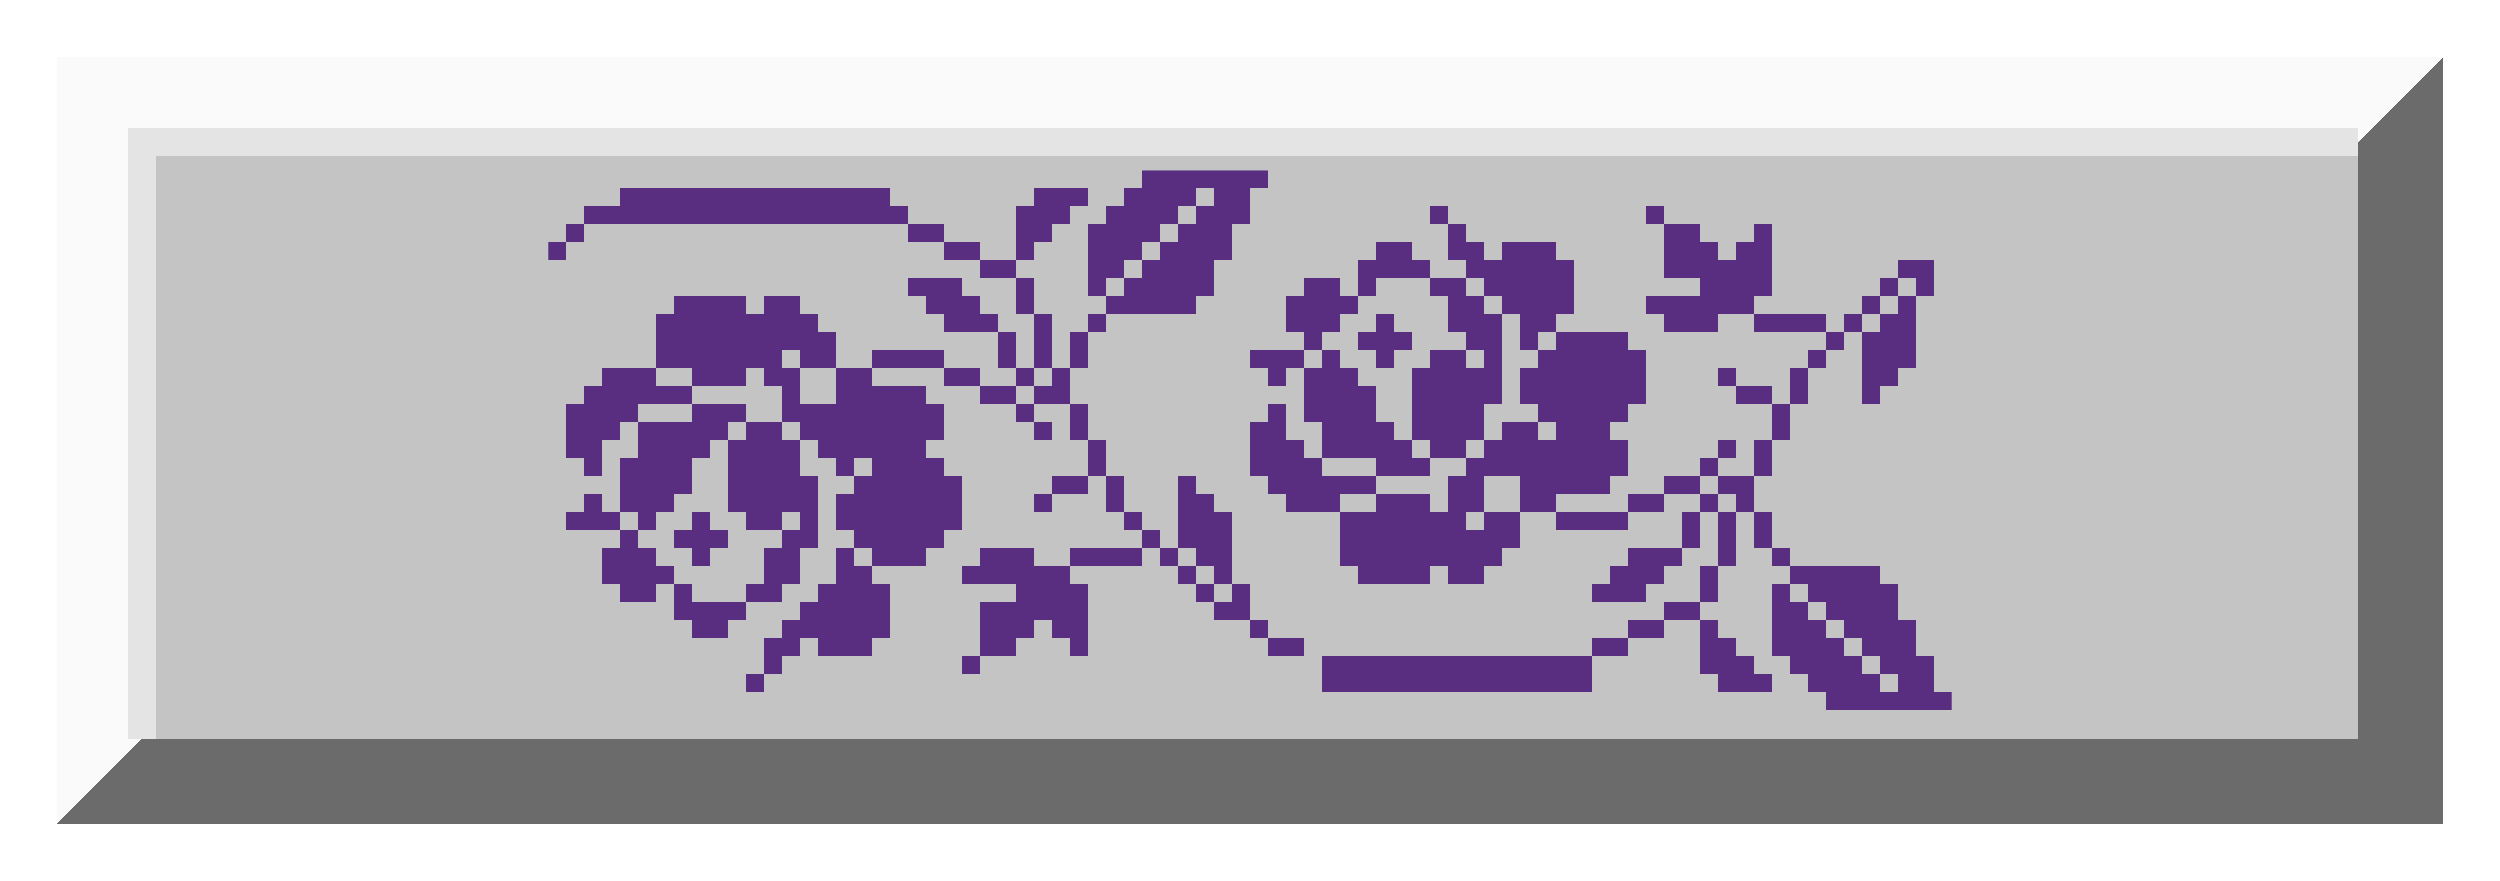
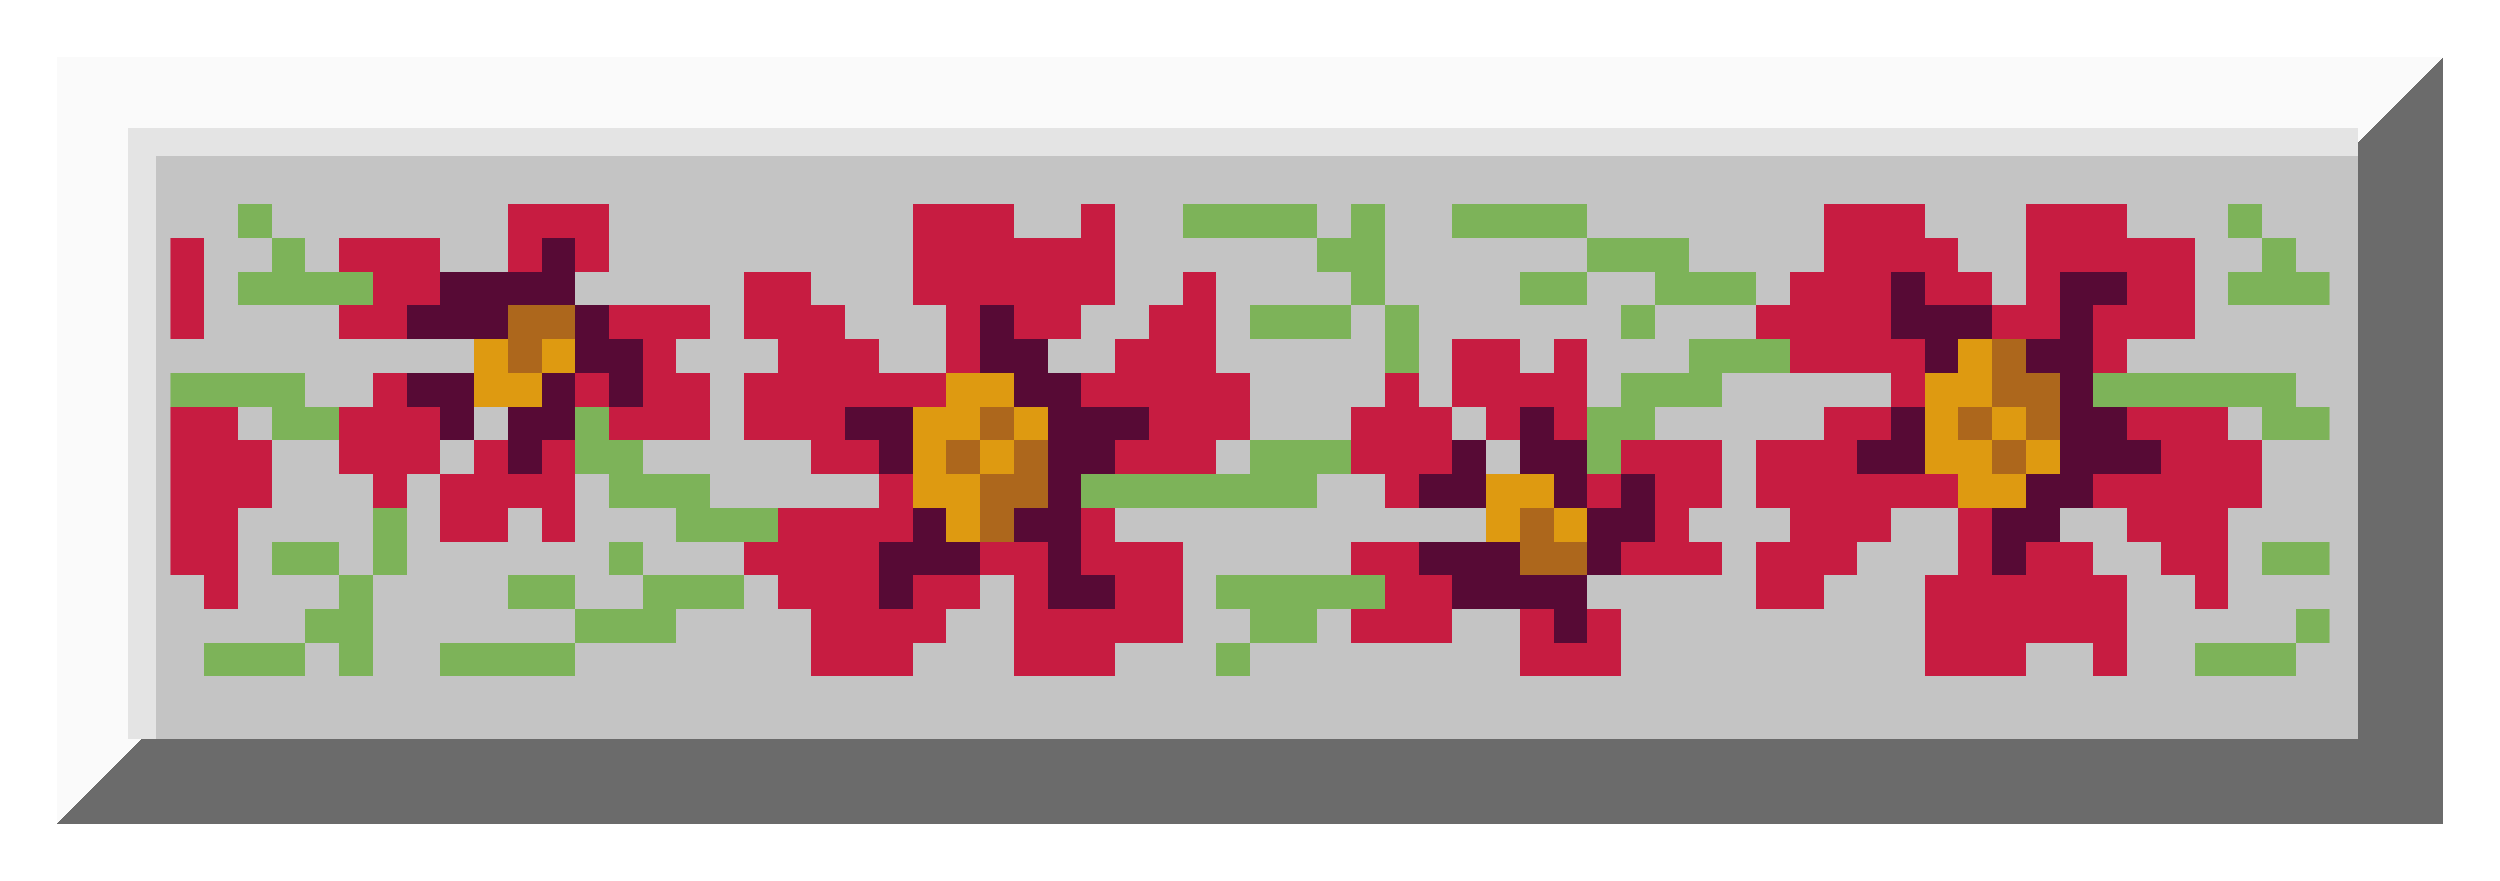
<svg xmlns="http://www.w3.org/2000/svg" width="88" height="31" viewBox="0 0 88 31" shape-rendering="crispEdges">
  <path d="M2 2h84v27H2z" fill="#c4c4c4" />
  <path d="M2 29V2h84l-3 3H5v21z" fill="#fafafa" />
  <path d="M86 2v27H2l3-3h78V5z" fill="#6b6b6b" />
  <path d="M5 26V5h78" fill="none" stroke="#e4e4e4" />
-   <svg x="19.3" y="6" width="49.4" height="19" viewBox="0 0 78 30" preserveAspectRatio="xMidYMid meet">
-     <g fill="#592D80">
-       <rect x="33" y="0" width="7" height="1" />
-       <rect x="4" y="1" width="15" height="1" />
-       <rect x="27" y="1" width="3" height="1" />
-       <rect x="32" y="1" width="4" height="1" />
-       <rect x="37" y="1" width="2" height="1" />
-       <rect x="2" y="2" width="18" height="1" />
-       <rect x="26" y="2" width="3" height="1" />
-       <rect x="31" y="2" width="4" height="1" />
-       <rect x="36" y="2" width="3" height="1" />
-       <rect x="49" y="2" width="1" height="1" />
-       <rect x="61" y="2" width="1" height="1" />
-       <rect x="1" y="3" width="1" height="1" />
-       <rect x="20" y="3" width="2" height="1" />
-       <rect x="26" y="3" width="2" height="1" />
-       <rect x="30" y="3" width="4" height="1" />
-       <rect x="35" y="3" width="3" height="1" />
-       <rect x="50" y="3" width="1" height="1" />
-       <rect x="62" y="3" width="2" height="1" />
-       <rect x="67" y="3" width="1" height="1" />
-       <rect x="0" y="4" width="1" height="1" />
-       <rect x="22" y="4" width="2" height="1" />
-       <rect x="26" y="4" width="1" height="1" />
+   <svg x="6" y="6" width="76" height="19" viewBox="16 0 58 16" preserveAspectRatio="xMidYMid meet">
+     <g fill="#c71c41">
+       <rect x="3" y="1" width="3" height="1" />
+       <rect x="9" y="1" width="3" height="1" />
+       <rect x="23" y="1" width="3" height="1" />
+       <rect x="35" y="1" width="3" height="1" />
+       <rect x="40" y="1" width="1" height="1" />
+       <rect x="62" y="1" width="3" height="1" />
+       <rect x="68" y="1" width="3" height="1" />
+       <rect x="82" y="1" width="3" height="1" />
+       <rect x="3" y="2" width="4" height="1" />
+       <rect x="9" y="2" width="5" height="1" />
+       <rect x="18" y="2" width="3" height="1" />
+       <rect x="23" y="2" width="1" height="1" />
+       <rect x="25" y="2" width="1" height="1" />
+       <rect x="35" y="2" width="6" height="1" />
+       <rect x="62" y="2" width="4" height="1" />
+       <rect x="68" y="2" width="5" height="1" />
+       <rect x="77" y="2" width="3" height="1" />
+       <rect x="82" y="2" width="1" height="1" />
+       <rect x="84" y="2" width="1" height="1" />
+       <rect x="2" y="3" width="3" height="1" />
+       <rect x="6" y="3" width="2" height="1" />
+       <rect x="9" y="3" width="1" height="1" />
+       <rect x="12" y="3" width="2" height="1" />
+       <rect x="19" y="3" width="2" height="1" />
+       <rect x="30" y="3" width="2" height="1" />
+       <rect x="35" y="3" width="6" height="1" />
+       <rect x="43" y="3" width="1" height="1" />
+       <rect x="61" y="3" width="3" height="1" />
+       <rect x="65" y="3" width="2" height="1" />
+       <rect x="68" y="3" width="1" height="1" />
+       <rect x="71" y="3" width="2" height="1" />
+       <rect x="78" y="3" width="2" height="1" />
+       <rect x="1" y="4" width="4" height="1" />
+       <rect x="8" y="4" width="2" height="1" />
+       <rect x="11" y="4" width="3" height="1" />
+       <rect x="18" y="4" width="2" height="1" />
+       <rect x="26" y="4" width="3" height="1" />
      <rect x="30" y="4" width="3" height="1" />
-       <rect x="34" y="4" width="4" height="1" />
-       <rect x="46" y="4" width="2" height="1" />
-       <rect x="50" y="4" width="2" height="1" />
-       <rect x="53" y="4" width="3" height="1" />
-       <rect x="62" y="4" width="3" height="1" />
-       <rect x="66" y="4" width="2" height="1" />
-       <rect x="24" y="5" width="2" height="1" />
-       <rect x="30" y="5" width="2" height="1" />
-       <rect x="33" y="5" width="4" height="1" />
-       <rect x="45" y="5" width="4" height="1" />
-       <rect x="51" y="5" width="6" height="1" />
-       <rect x="62" y="5" width="6" height="1" />
-       <rect x="75" y="5" width="2" height="1" />
-       <rect x="20" y="6" width="3" height="1" />
+       <rect x="36" y="4" width="1" height="1" />
+       <rect x="38" y="4" width="2" height="1" />
+       <rect x="42" y="4" width="2" height="1" />
+       <rect x="60" y="4" width="4" height="1" />
+       <rect x="67" y="4" width="2" height="1" />
+       <rect x="70" y="4" width="3" height="1" />
+       <rect x="77" y="4" width="2" height="1" />
+       <rect x="85" y="4" width="3" height="1" />
+       <rect x="2" y="5" width="4" height="1" />
+       <rect x="11" y="5" width="1" height="1" />
+       <rect x="27" y="5" width="1" height="1" />
+       <rect x="31" y="5" width="3" height="1" />
+       <rect x="36" y="5" width="1" height="1" />
+       <rect x="41" y="5" width="3" height="1" />
+       <rect x="51" y="5" width="2" height="1" />
+       <rect x="54" y="5" width="1" height="1" />
+       <rect x="61" y="5" width="4" height="1" />
+       <rect x="70" y="5" width="1" height="1" />
+       <rect x="86" y="5" width="1" height="1" />
+       <rect x="5" y="6" width="1" height="1" />
+       <rect x="19" y="6" width="1" height="1" />
+       <rect x="25" y="6" width="1" height="1" />
+       <rect x="27" y="6" width="2" height="1" />
+       <rect x="30" y="6" width="6" height="1" />
+       <rect x="40" y="6" width="5" height="1" />
+       <rect x="49" y="6" width="1" height="1" />
+       <rect x="51" y="6" width="4" height="1" />
+       <rect x="64" y="6" width="1" height="1" />
+       <rect x="78" y="6" width="1" height="1" />
+       <rect x="84" y="6" width="1" height="1" />
+       <rect x="86" y="6" width="2" height="1" />
+       <rect x="3" y="7" width="2" height="1" />
+       <rect x="12" y="7" width="3" height="1" />
+       <rect x="18" y="7" width="3" height="1" />
+       <rect x="26" y="7" width="3" height="1" />
+       <rect x="30" y="7" width="3" height="1" />
+       <rect x="42" y="7" width="3" height="1" />
+       <rect x="48" y="7" width="3" height="1" />
+       <rect x="52" y="7" width="1" height="1" />
+       <rect x="54" y="7" width="1" height="1" />
+       <rect x="62" y="7" width="2" height="1" />
+       <rect x="71" y="7" width="3" height="1" />
+       <rect x="77" y="7" width="3" height="1" />
+       <rect x="85" y="7" width="3" height="1" />
+       <rect x="1" y="8" width="3" height="1" />
+       <rect x="13" y="8" width="3" height="1" />
+       <rect x="18" y="8" width="3" height="1" />
+       <rect x="22" y="8" width="1" height="1" />
+       <rect x="24" y="8" width="1" height="1" />
+       <rect x="32" y="8" width="2" height="1" />
+       <rect x="41" y="8" width="3" height="1" />
+       <rect x="48" y="8" width="3" height="1" />
+       <rect x="56" y="8" width="3" height="1" />
+       <rect x="60" y="8" width="3" height="1" />
+       <rect x="72" y="8" width="3" height="1" />
+       <rect x="77" y="8" width="3" height="1" />
+       <rect x="81" y="8" width="1" height="1" />
+       <rect x="83" y="8" width="1" height="1" />
+       <rect x="1" y="9" width="6" height="1" />
+       <rect x="11" y="9" width="5" height="1" />
+       <rect x="19" y="9" width="1" height="1" />
+       <rect x="21" y="9" width="4" height="1" />
+       <rect x="34" y="9" width="1" height="1" />
+       <rect x="49" y="9" width="1" height="1" />
+       <rect x="55" y="9" width="1" height="1" />
+       <rect x="57" y="9" width="2" height="1" />
+       <rect x="60" y="9" width="6" height="1" />
+       <rect x="70" y="9" width="5" height="1" />
+       <rect x="78" y="9" width="1" height="1" />
+       <rect x="80" y="9" width="4" height="1" />
+       <rect x="2" y="10" width="3" height="1" />
+       <rect x="7" y="10" width="1" height="1" />
+       <rect x="12" y="10" width="3" height="1" />
+       <rect x="21" y="10" width="2" height="1" />
+       <rect x="24" y="10" width="1" height="1" />
+       <rect x="31" y="10" width="4" height="1" />
+       <rect x="40" y="10" width="1" height="1" />
+       <rect x="57" y="10" width="1" height="1" />
+       <rect x="61" y="10" width="3" height="1" />
+       <rect x="66" y="10" width="1" height="1" />
+       <rect x="71" y="10" width="3" height="1" />
+       <rect x="80" y="10" width="2" height="1" />
+       <rect x="83" y="10" width="1" height="1" />
+       <rect x="1" y="11" width="3" height="1" />
+       <rect x="7" y="11" width="1" height="1" />
+       <rect x="9" y="11" width="2" height="1" />
+       <rect x="13" y="11" width="2" height="1" />
+       <rect x="30" y="11" width="4" height="1" />
+       <rect x="37" y="11" width="2" height="1" />
+       <rect x="40" y="11" width="3" height="1" />
+       <rect x="48" y="11" width="2" height="1" />
+       <rect x="56" y="11" width="3" height="1" />
+       <rect x="60" y="11" width="3" height="1" />
+       <rect x="66" y="11" width="1" height="1" />
+       <rect x="68" y="11" width="2" height="1" />
+       <rect x="72" y="11" width="2" height="1" />
+       <rect x="1" y="12" width="2" height="1" />
+       <rect x="6" y="12" width="6" height="1" />
+       <rect x="14" y="12" width="1" height="1" />
+       <rect x="31" y="12" width="3" height="1" />
+       <rect x="35" y="12" width="2" height="1" />
+       <rect x="38" y="12" width="1" height="1" />
+       <rect x="41" y="12" width="2" height="1" />
+       <rect x="49" y="12" width="2" height="1" />
+       <rect x="60" y="12" width="2" height="1" />
+       <rect x="65" y="12" width="6" height="1" />
+       <rect x="73" y="12" width="1" height="1" />
+       <rect x="6" y="13" width="6" height="1" />
+       <rect x="32" y="13" width="4" height="1" />
+       <rect x="38" y="13" width="5" height="1" />
+       <rect x="48" y="13" width="3" height="1" />
+       <rect x="53" y="13" width="1" height="1" />
+       <rect x="55" y="13" width="1" height="1" />
+       <rect x="65" y="13" width="6" height="1" />
+       <rect x="6" y="14" width="3" height="1" />
+       <rect x="11" y="14" width="1" height="1" />
+       <rect x="32" y="14" width="3" height="1" />
+       <rect x="38" y="14" width="3" height="1" />
+       <rect x="53" y="14" width="3" height="1" />
+       <rect x="65" y="14" width="3" height="1" />
+       <rect x="70" y="14" width="1" height="1" />
+     </g>
+     <g fill="#7db359">
+       <rect x="15" y="1" width="1" height="1" />
+       <rect x="43" y="1" width="4" height="1" />
+       <rect x="48" y="1" width="1" height="1" />
+       <rect x="51" y="1" width="4" height="1" />
+       <rect x="74" y="1" width="1" height="1" />
+       <rect x="16" y="2" width="1" height="1" />
+       <rect x="47" y="2" width="2" height="1" />
+       <rect x="55" y="2" width="3" height="1" />
+       <rect x="75" y="2" width="1" height="1" />
+       <rect x="15" y="3" width="4" height="1" />
+       <rect x="48" y="3" width="1" height="1" />
+       <rect x="53" y="3" width="2" height="1" />
+       <rect x="57" y="3" width="3" height="1" />
+       <rect x="74" y="3" width="4" height="1" />
+       <rect x="45" y="4" width="3" height="1" />
+       <rect x="49" y="4" width="1" height="1" />
+       <rect x="56" y="4" width="1" height="1" />
+       <rect x="49" y="5" width="1" height="1" />
+       <rect x="58" y="5" width="3" height="1" />
+       <rect x="11" y="6" width="6" height="1" />
+       <rect x="56" y="6" width="3" height="1" />
+       <rect x="70" y="6" width="6" height="1" />
+       <rect x="16" y="7" width="2" height="1" />
+       <rect x="25" y="7" width="1" height="1" />
+       <rect x="55" y="7" width="2" height="1" />
+       <rect x="75" y="7" width="2" height="1" />
+       <rect x="84" y="7" width="1" height="1" />
+       <rect x="25" y="8" width="2" height="1" />
+       <rect x="45" y="8" width="3" height="1" />
+       <rect x="55" y="8" width="1" height="1" />
+       <rect x="84" y="8" width="2" height="1" />
+       <rect x="26" y="9" width="3" height="1" />
+       <rect x="40" y="9" width="7" height="1" />
+       <rect x="85" y="9" width="3" height="1" />
+       <rect x="19" y="10" width="1" height="1" />
+       <rect x="28" y="10" width="3" height="1" />
+       <rect x="78" y="10" width="1" height="1" />
+       <rect x="87" y="10" width="3" height="1" />
+       <rect x="16" y="11" width="2" height="1" />
+       <rect x="19" y="11" width="1" height="1" />
+       <rect x="26" y="11" width="1" height="1" />
+       <rect x="75" y="11" width="2" height="1" />
+       <rect x="78" y="11" width="1" height="1" />
+       <rect x="85" y="11" width="1" height="1" />
+       <rect x="89" y="11" width="1" height="1" />
+       <rect x="18" y="12" width="1" height="1" />
+       <rect x="23" y="12" width="2" height="1" />
+       <rect x="27" y="12" width="3" height="1" />
+       <rect x="44" y="12" width="5" height="1" />
+       <rect x="77" y="12" width="1" height="1" />
+       <rect x="82" y="12" width="2" height="1" />
+       <rect x="86" y="12" width="3" height="1" />
+       <rect x="17" y="13" width="2" height="1" />
+       <rect x="25" y="13" width="3" height="1" />
+       <rect x="45" y="13" width="2" height="1" />
+       <rect x="76" y="13" width="2" height="1" />
+       <rect x="84" y="13" width="3" height="1" />
+       <rect x="14" y="14" width="3" height="1" />
+       <rect x="18" y="14" width="1" height="1" />
+       <rect x="21" y="14" width="4" height="1" />
+       <rect x="44" y="14" width="1" height="1" />
+       <rect x="73" y="14" width="3" height="1" />
+       <rect x="77" y="14" width="1" height="1" />
+       <rect x="80" y="14" width="4" height="1" />
+     </g>
+     <g fill="#570a35">
+       <rect x="24" y="2" width="1" height="1" />
+       <rect x="83" y="2" width="1" height="1" />
+       <rect x="5" y="3" width="1" height="1" />
+       <rect x="10" y="3" width="2" height="1" />
+       <rect x="21" y="3" width="4" height="1" />
+       <rect x="64" y="3" width="1" height="1" />
+       <rect x="69" y="3" width="2" height="1" />
+       <rect x="80" y="3" width="4" height="1" />
+       <rect x="5" y="4" width="3" height="1" />
+       <rect x="10" y="4" width="1" height="1" />
+       <rect x="20" y="4" width="3" height="1" />
+       <rect x="25" y="4" width="1" height="1" />
+       <rect x="37" y="4" width="1" height="1" />
+       <rect x="64" y="4" width="3" height="1" />
+       <rect x="69" y="4" width="1" height="1" />
+       <rect x="79" y="4" width="3" height="1" />
+       <rect x="84" y="4" width="1" height="1" />
+       <rect x="6" y="5" width="1" height="1" />
+       <rect x="9" y="5" width="2" height="1" />
+       <rect x="25" y="5" width="2" height="1" />
+       <rect x="37" y="5" width="2" height="1" />
+       <rect x="65" y="5" width="1" height="1" />
+       <rect x="68" y="5" width="2" height="1" />
+       <rect x="84" y="5" width="2" height="1" />
+       <rect x="10" y="6" width="1" height="1" />
+       <rect x="20" y="6" width="2" height="1" />
+       <rect x="24" y="6" width="1" height="1" />
      <rect x="26" y="6" width="1" height="1" />
-       <rect x="30" y="6" width="1" height="1" />
-       <rect x="32" y="6" width="5" height="1" />
-       <rect x="42" y="6" width="2" height="1" />
-       <rect x="45" y="6" width="1" height="1" />
-       <rect x="49" y="6" width="2" height="1" />
-       <rect x="52" y="6" width="5" height="1" />
-       <rect x="64" y="6" width="4" height="1" />
-       <rect x="74" y="6" width="1" height="1" />
-       <rect x="76" y="6" width="1" height="1" />
-       <rect x="7" y="7" width="4" height="1" />
-       <rect x="12" y="7" width="2" height="1" />
-       <rect x="21" y="7" width="3" height="1" />
-       <rect x="26" y="7" width="1" height="1" />
-       <rect x="31" y="7" width="5" height="1" />
-       <rect x="41" y="7" width="4" height="1" />
-       <rect x="50" y="7" width="2" height="1" />
-       <rect x="53" y="7" width="4" height="1" />
-       <rect x="61" y="7" width="6" height="1" />
-       <rect x="73" y="7" width="1" height="1" />
-       <rect x="75" y="7" width="1" height="1" />
-       <rect x="6" y="8" width="9" height="1" />
-       <rect x="22" y="8" width="3" height="1" />
-       <rect x="27" y="8" width="1" height="1" />
-       <rect x="30" y="8" width="1" height="1" />
-       <rect x="41" y="8" width="3" height="1" />
-       <rect x="46" y="8" width="1" height="1" />
-       <rect x="50" y="8" width="3" height="1" />
-       <rect x="54" y="8" width="2" height="1" />
-       <rect x="62" y="8" width="3" height="1" />
-       <rect x="67" y="8" width="4" height="1" />
-       <rect x="72" y="8" width="1" height="1" />
-       <rect x="74" y="8" width="2" height="1" />
-       <rect x="6" y="9" width="10" height="1" />
-       <rect x="25" y="9" width="1" height="1" />
-       <rect x="27" y="9" width="1" height="1" />
-       <rect x="29" y="9" width="1" height="1" />
-       <rect x="42" y="9" width="1" height="1" />
-       <rect x="45" y="9" width="3" height="1" />
-       <rect x="51" y="9" width="2" height="1" />
+       <rect x="38" y="6" width="2" height="1" />
+       <rect x="69" y="6" width="1" height="1" />
+       <rect x="79" y="6" width="2" height="1" />
+       <rect x="83" y="6" width="1" height="1" />
+       <rect x="85" y="6" width="1" height="1" />
+       <rect x="5" y="7" width="1" height="1" />
+       <rect x="10" y="7" width="2" height="1" />
+       <rect x="21" y="7" width="1" height="1" />
+       <rect x="23" y="7" width="2" height="1" />
+       <rect x="33" y="7" width="2" height="1" />
+       <rect x="39" y="7" width="3" height="1" />
+       <rect x="53" y="7" width="1" height="1" />
+       <rect x="64" y="7" width="1" height="1" />
+       <rect x="69" y="7" width="2" height="1" />
+       <rect x="80" y="7" width="1" height="1" />
+       <rect x="82" y="7" width="2" height="1" />
+       <rect x="4" y="8" width="2" height="1" />
+       <rect x="10" y="8" width="3" height="1" />
+       <rect x="23" y="8" width="1" height="1" />
+       <rect x="34" y="8" width="1" height="1" />
+       <rect x="39" y="8" width="2" height="1" />
+       <rect x="51" y="8" width="1" height="1" />
+       <rect x="53" y="8" width="2" height="1" />
+       <rect x="63" y="8" width="2" height="1" />
+       <rect x="69" y="8" width="3" height="1" />
+       <rect x="82" y="8" width="1" height="1" />
+       <rect x="9" y="9" width="2" height="1" />
+       <rect x="39" y="9" width="1" height="1" />
+       <rect x="50" y="9" width="2" height="1" />
      <rect x="54" y="9" width="1" height="1" />
-       <rect x="56" y="9" width="4" height="1" />
-       <rect x="71" y="9" width="1" height="1" />
-       <rect x="73" y="9" width="3" height="1" />
-       <rect x="6" y="10" width="7" height="1" />
-       <rect x="14" y="10" width="2" height="1" />
-       <rect x="18" y="10" width="4" height="1" />
-       <rect x="25" y="10" width="1" height="1" />
-       <rect x="27" y="10" width="1" height="1" />
-       <rect x="29" y="10" width="1" height="1" />
-       <rect x="39" y="10" width="3" height="1" />
-       <rect x="43" y="10" width="1" height="1" />
-       <rect x="46" y="10" width="1" height="1" />
-       <rect x="49" y="10" width="2" height="1" />
+       <rect x="56" y="9" width="1" height="1" />
+       <rect x="68" y="9" width="2" height="1" />
+       <rect x="8" y="10" width="2" height="1" />
+       <rect x="35" y="10" width="1" height="1" />
+       <rect x="38" y="10" width="2" height="1" />
+       <rect x="55" y="10" width="2" height="1" />
+       <rect x="67" y="10" width="2" height="1" />
+       <rect x="8" y="11" width="1" height="1" />
+       <rect x="34" y="11" width="3" height="1" />
+       <rect x="39" y="11" width="1" height="1" />
+       <rect x="50" y="11" width="3" height="1" />
+       <rect x="55" y="11" width="1" height="1" />
+       <rect x="67" y="11" width="1" height="1" />
+       <rect x="34" y="12" width="1" height="1" />
+       <rect x="39" y="12" width="2" height="1" />
+       <rect x="51" y="12" width="4" height="1" />
+       <rect x="54" y="13" width="1" height="1" />
+     </g>
+     <g fill="#ad671c">
+       <rect x="23" y="4" width="2" height="1" />
+       <rect x="82" y="4" width="2" height="1" />
+       <rect x="8" y="5" width="1" height="1" />
+       <rect x="23" y="5" width="1" height="1" />
+       <rect x="67" y="5" width="1" height="1" />
+       <rect x="82" y="5" width="1" height="1" />
+       <rect x="8" y="6" width="2" height="1" />
+       <rect x="67" y="6" width="2" height="1" />
+       <rect x="7" y="7" width="1" height="1" />
+       <rect x="9" y="7" width="1" height="1" />
+       <rect x="37" y="7" width="1" height="1" />
+       <rect x="66" y="7" width="1" height="1" />
+       <rect x="68" y="7" width="1" height="1" />
+       <rect x="8" y="8" width="1" height="1" />
+       <rect x="36" y="8" width="1" height="1" />
+       <rect x="38" y="8" width="1" height="1" />
+       <rect x="67" y="8" width="1" height="1" />
+       <rect x="37" y="9" width="2" height="1" />
+       <rect x="37" y="10" width="1" height="1" />
+       <rect x="53" y="10" width="1" height="1" />
+       <rect x="53" y="11" width="2" height="1" />
+     </g>
+     <g fill="#de9a11">
+       <rect x="7" y="5" width="1" height="1" />
+       <rect x="22" y="5" width="1" height="1" />
+       <rect x="24" y="5" width="1" height="1" />
+       <rect x="66" y="5" width="1" height="1" />
+       <rect x="81" y="5" width="1" height="1" />
+       <rect x="83" y="5" width="1" height="1" />
+       <rect x="6" y="6" width="2" height="1" />
+       <rect x="22" y="6" width="2" height="1" />
+       <rect x="36" y="6" width="2" height="1" />
+       <rect x="65" y="6" width="2" height="1" />
+       <rect x="81" y="6" width="2" height="1" />
+       <rect x="6" y="7" width="1" height="1" />
+       <rect x="8" y="7" width="1" height="1" />
+       <rect x="35" y="7" width="2" height="1" />
+       <rect x="38" y="7" width="1" height="1" />
+       <rect x="65" y="7" width="1" height="1" />
+       <rect x="67" y="7" width="1" height="1" />
+       <rect x="6" y="8" width="2" height="1" />
+       <rect x="9" y="8" width="1" height="1" />
+       <rect x="35" y="8" width="1" height="1" />
+       <rect x="37" y="8" width="1" height="1" />
+       <rect x="65" y="8" width="2" height="1" />
+       <rect x="68" y="8" width="1" height="1" />
+       <rect x="7" y="9" width="2" height="1" />
+       <rect x="35" y="9" width="2" height="1" />
+       <rect x="52" y="9" width="2" height="1" />
+       <rect x="66" y="9" width="2" height="1" />
+       <rect x="36" y="10" width="1" height="1" />
      <rect x="52" y="10" width="1" height="1" />
-       <rect x="55" y="10" width="6" height="1" />
-       <rect x="70" y="10" width="1" height="1" />
-       <rect x="73" y="10" width="3" height="1" />
-       <rect x="3" y="11" width="3" height="1" />
-       <rect x="8" y="11" width="3" height="1" />
-       <rect x="12" y="11" width="2" height="1" />
-       <rect x="16" y="11" width="2" height="1" />
-       <rect x="22" y="11" width="2" height="1" />
-       <rect x="26" y="11" width="1" height="1" />
-       <rect x="28" y="11" width="1" height="1" />
-       <rect x="40" y="11" width="1" height="1" />
-       <rect x="42" y="11" width="3" height="1" />
-       <rect x="48" y="11" width="5" height="1" />
-       <rect x="54" y="11" width="7" height="1" />
-       <rect x="65" y="11" width="1" height="1" />
-       <rect x="69" y="11" width="1" height="1" />
-       <rect x="73" y="11" width="2" height="1" />
-       <rect x="2" y="12" width="6" height="1" />
-       <rect x="13" y="12" width="1" height="1" />
-       <rect x="16" y="12" width="5" height="1" />
-       <rect x="24" y="12" width="2" height="1" />
-       <rect x="27" y="12" width="2" height="1" />
-       <rect x="42" y="12" width="4" height="1" />
-       <rect x="48" y="12" width="5" height="1" />
-       <rect x="54" y="12" width="7" height="1" />
-       <rect x="66" y="12" width="2" height="1" />
-       <rect x="69" y="12" width="1" height="1" />
-       <rect x="73" y="12" width="1" height="1" />
-       <rect x="1" y="13" width="4" height="1" />
-       <rect x="8" y="13" width="3" height="1" />
-       <rect x="13" y="13" width="9" height="1" />
-       <rect x="26" y="13" width="1" height="1" />
-       <rect x="29" y="13" width="1" height="1" />
-       <rect x="40" y="13" width="1" height="1" />
-       <rect x="42" y="13" width="4" height="1" />
-       <rect x="48" y="13" width="4" height="1" />
-       <rect x="55" y="13" width="5" height="1" />
-       <rect x="68" y="13" width="1" height="1" />
-       <rect x="1" y="14" width="3" height="1" />
-       <rect x="5" y="14" width="5" height="1" />
-       <rect x="11" y="14" width="2" height="1" />
-       <rect x="14" y="14" width="8" height="1" />
-       <rect x="27" y="14" width="1" height="1" />
-       <rect x="29" y="14" width="1" height="1" />
-       <rect x="39" y="14" width="2" height="1" />
-       <rect x="43" y="14" width="4" height="1" />
-       <rect x="48" y="14" width="4" height="1" />
-       <rect x="53" y="14" width="2" height="1" />
-       <rect x="56" y="14" width="3" height="1" />
-       <rect x="68" y="14" width="1" height="1" />
-       <rect x="1" y="15" width="2" height="1" />
-       <rect x="5" y="15" width="4" height="1" />
-       <rect x="10" y="15" width="4" height="1" />
-       <rect x="15" y="15" width="6" height="1" />
-       <rect x="30" y="15" width="1" height="1" />
-       <rect x="39" y="15" width="3" height="1" />
-       <rect x="43" y="15" width="5" height="1" />
-       <rect x="49" y="15" width="2" height="1" />
-       <rect x="52" y="15" width="8" height="1" />
-       <rect x="65" y="15" width="1" height="1" />
-       <rect x="67" y="15" width="1" height="1" />
-       <rect x="2" y="16" width="1" height="1" />
-       <rect x="4" y="16" width="4" height="1" />
-       <rect x="10" y="16" width="4" height="1" />
-       <rect x="16" y="16" width="1" height="1" />
-       <rect x="18" y="16" width="4" height="1" />
-       <rect x="30" y="16" width="1" height="1" />
-       <rect x="39" y="16" width="4" height="1" />
-       <rect x="46" y="16" width="3" height="1" />
-       <rect x="51" y="16" width="9" height="1" />
-       <rect x="64" y="16" width="1" height="1" />
-       <rect x="67" y="16" width="1" height="1" />
-       <rect x="4" y="17" width="4" height="1" />
-       <rect x="10" y="17" width="5" height="1" />
-       <rect x="17" y="17" width="6" height="1" />
-       <rect x="28" y="17" width="2" height="1" />
-       <rect x="31" y="17" width="1" height="1" />
-       <rect x="35" y="17" width="1" height="1" />
-       <rect x="40" y="17" width="6" height="1" />
-       <rect x="50" y="17" width="2" height="1" />
-       <rect x="54" y="17" width="5" height="1" />
-       <rect x="62" y="17" width="2" height="1" />
-       <rect x="65" y="17" width="2" height="1" />
-       <rect x="2" y="18" width="1" height="1" />
-       <rect x="4" y="18" width="3" height="1" />
-       <rect x="10" y="18" width="5" height="1" />
-       <rect x="16" y="18" width="7" height="1" />
-       <rect x="27" y="18" width="1" height="1" />
-       <rect x="31" y="18" width="1" height="1" />
-       <rect x="35" y="18" width="2" height="1" />
-       <rect x="41" y="18" width="3" height="1" />
-       <rect x="46" y="18" width="3" height="1" />
-       <rect x="50" y="18" width="2" height="1" />
-       <rect x="54" y="18" width="2" height="1" />
-       <rect x="60" y="18" width="2" height="1" />
-       <rect x="64" y="18" width="1" height="1" />
-       <rect x="66" y="18" width="1" height="1" />
-       <rect x="1" y="19" width="3" height="1" />
-       <rect x="5" y="19" width="1" height="1" />
-       <rect x="8" y="19" width="1" height="1" />
-       <rect x="11" y="19" width="2" height="1" />
-       <rect x="14" y="19" width="1" height="1" />
-       <rect x="16" y="19" width="7" height="1" />
-       <rect x="32" y="19" width="1" height="1" />
-       <rect x="35" y="19" width="3" height="1" />
-       <rect x="44" y="19" width="7" height="1" />
-       <rect x="52" y="19" width="2" height="1" />
-       <rect x="56" y="19" width="4" height="1" />
-       <rect x="63" y="19" width="1" height="1" />
-       <rect x="65" y="19" width="1" height="1" />
-       <rect x="67" y="19" width="1" height="1" />
-       <rect x="4" y="20" width="1" height="1" />
-       <rect x="7" y="20" width="3" height="1" />
-       <rect x="13" y="20" width="2" height="1" />
-       <rect x="17" y="20" width="5" height="1" />
-       <rect x="33" y="20" width="1" height="1" />
-       <rect x="35" y="20" width="3" height="1" />
-       <rect x="44" y="20" width="10" height="1" />
-       <rect x="63" y="20" width="1" height="1" />
-       <rect x="65" y="20" width="1" height="1" />
-       <rect x="67" y="20" width="1" height="1" />
-       <rect x="3" y="21" width="3" height="1" />
-       <rect x="8" y="21" width="1" height="1" />
-       <rect x="12" y="21" width="2" height="1" />
-       <rect x="16" y="21" width="1" height="1" />
-       <rect x="18" y="21" width="3" height="1" />
-       <rect x="24" y="21" width="3" height="1" />
-       <rect x="29" y="21" width="4" height="1" />
-       <rect x="34" y="21" width="1" height="1" />
-       <rect x="36" y="21" width="2" height="1" />
-       <rect x="44" y="21" width="9" height="1" />
-       <rect x="60" y="21" width="3" height="1" />
-       <rect x="65" y="21" width="1" height="1" />
-       <rect x="68" y="21" width="1" height="1" />
-       <rect x="3" y="22" width="4" height="1" />
-       <rect x="12" y="22" width="2" height="1" />
-       <rect x="16" y="22" width="2" height="1" />
-       <rect x="23" y="22" width="6" height="1" />
-       <rect x="35" y="22" width="1" height="1" />
-       <rect x="37" y="22" width="1" height="1" />
-       <rect x="45" y="22" width="4" height="1" />
-       <rect x="50" y="22" width="2" height="1" />
-       <rect x="59" y="22" width="3" height="1" />
-       <rect x="64" y="22" width="1" height="1" />
-       <rect x="69" y="22" width="5" height="1" />
-       <rect x="4" y="23" width="2" height="1" />
-       <rect x="7" y="23" width="1" height="1" />
-       <rect x="11" y="23" width="2" height="1" />
-       <rect x="15" y="23" width="4" height="1" />
-       <rect x="26" y="23" width="4" height="1" />
-       <rect x="36" y="23" width="1" height="1" />
-       <rect x="38" y="23" width="1" height="1" />
-       <rect x="58" y="23" width="3" height="1" />
-       <rect x="64" y="23" width="1" height="1" />
-       <rect x="68" y="23" width="1" height="1" />
-       <rect x="70" y="23" width="5" height="1" />
-       <rect x="7" y="24" width="4" height="1" />
-       <rect x="14" y="24" width="5" height="1" />
-       <rect x="24" y="24" width="6" height="1" />
-       <rect x="37" y="24" width="2" height="1" />
-       <rect x="62" y="24" width="2" height="1" />
-       <rect x="68" y="24" width="2" height="1" />
-       <rect x="71" y="24" width="4" height="1" />
-       <rect x="8" y="25" width="2" height="1" />
-       <rect x="13" y="25" width="6" height="1" />
-       <rect x="24" y="25" width="3" height="1" />
-       <rect x="28" y="25" width="2" height="1" />
-       <rect x="39" y="25" width="1" height="1" />
-       <rect x="60" y="25" width="2" height="1" />
-       <rect x="64" y="25" width="1" height="1" />
-       <rect x="68" y="25" width="3" height="1" />
-       <rect x="72" y="25" width="4" height="1" />
-       <rect x="12" y="26" width="2" height="1" />
-       <rect x="15" y="26" width="3" height="1" />
-       <rect x="24" y="26" width="2" height="1" />
-       <rect x="29" y="26" width="1" height="1" />
-       <rect x="40" y="26" width="2" height="1" />
-       <rect x="58" y="26" width="2" height="1" />
-       <rect x="64" y="26" width="2" height="1" />
-       <rect x="68" y="26" width="4" height="1" />
-       <rect x="73" y="26" width="3" height="1" />
-       <rect x="12" y="27" width="1" height="1" />
-       <rect x="23" y="27" width="1" height="1" />
-       <rect x="43" y="27" width="15" height="1" />
-       <rect x="64" y="27" width="3" height="1" />
-       <rect x="69" y="27" width="4" height="1" />
-       <rect x="74" y="27" width="3" height="1" />
-       <rect x="11" y="28" width="1" height="1" />
-       <rect x="43" y="28" width="15" height="1" />
-       <rect x="65" y="28" width="3" height="1" />
-       <rect x="70" y="28" width="4" height="1" />
-       <rect x="75" y="28" width="2" height="1" />
-       <rect x="71" y="29" width="7" height="1" />
+       <rect x="54" y="10" width="1" height="1" />
    </g>
  </svg>
</svg>
